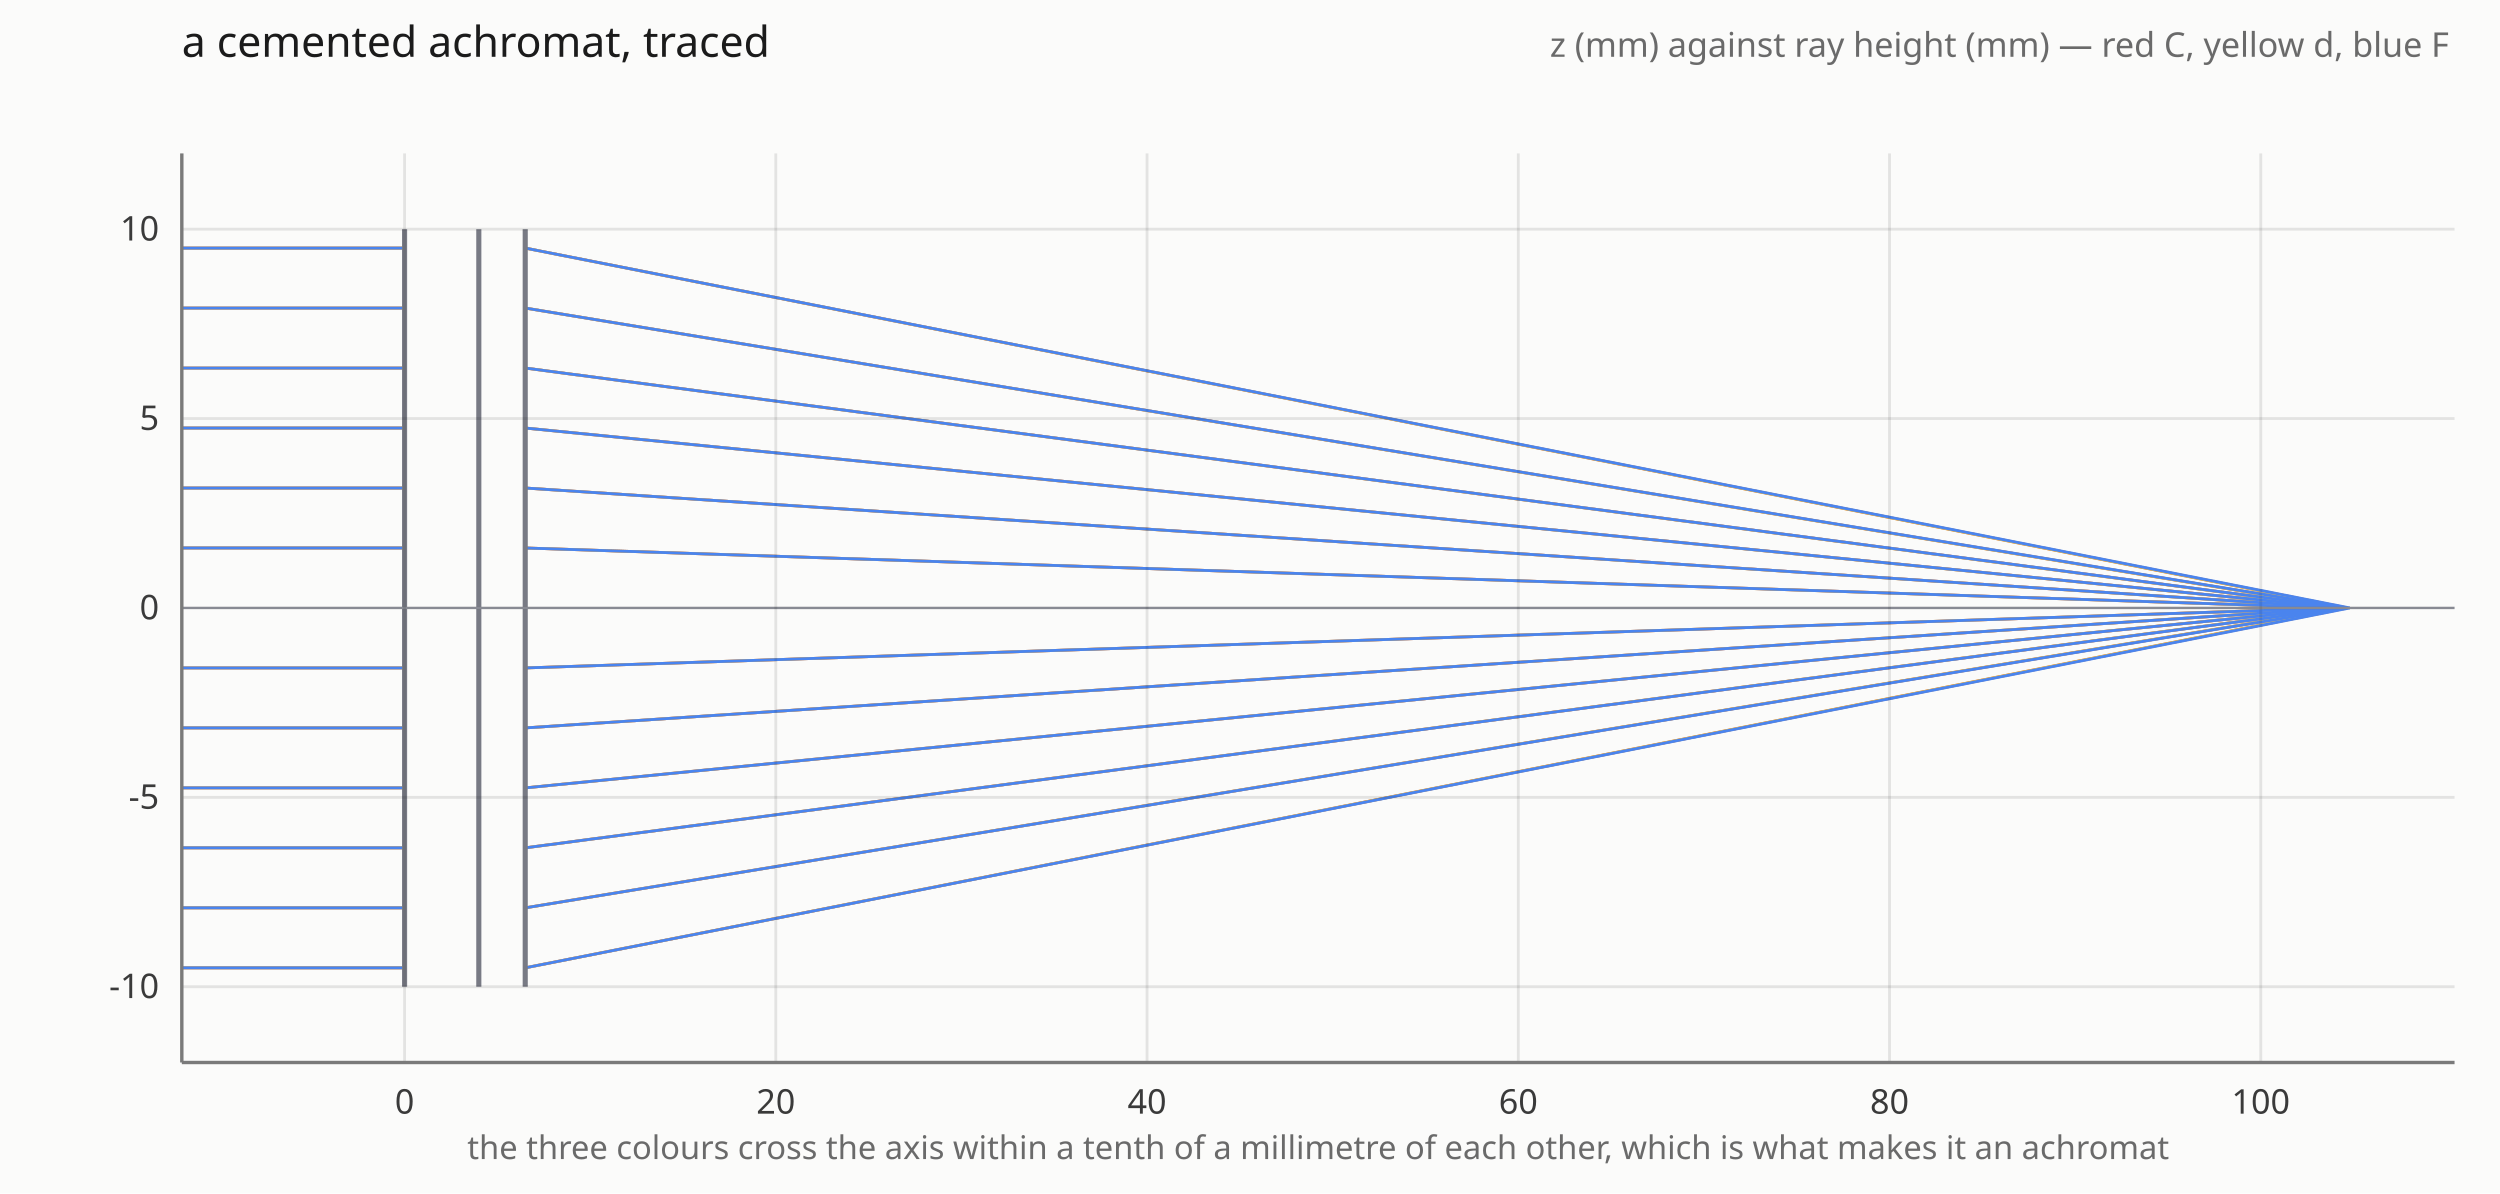
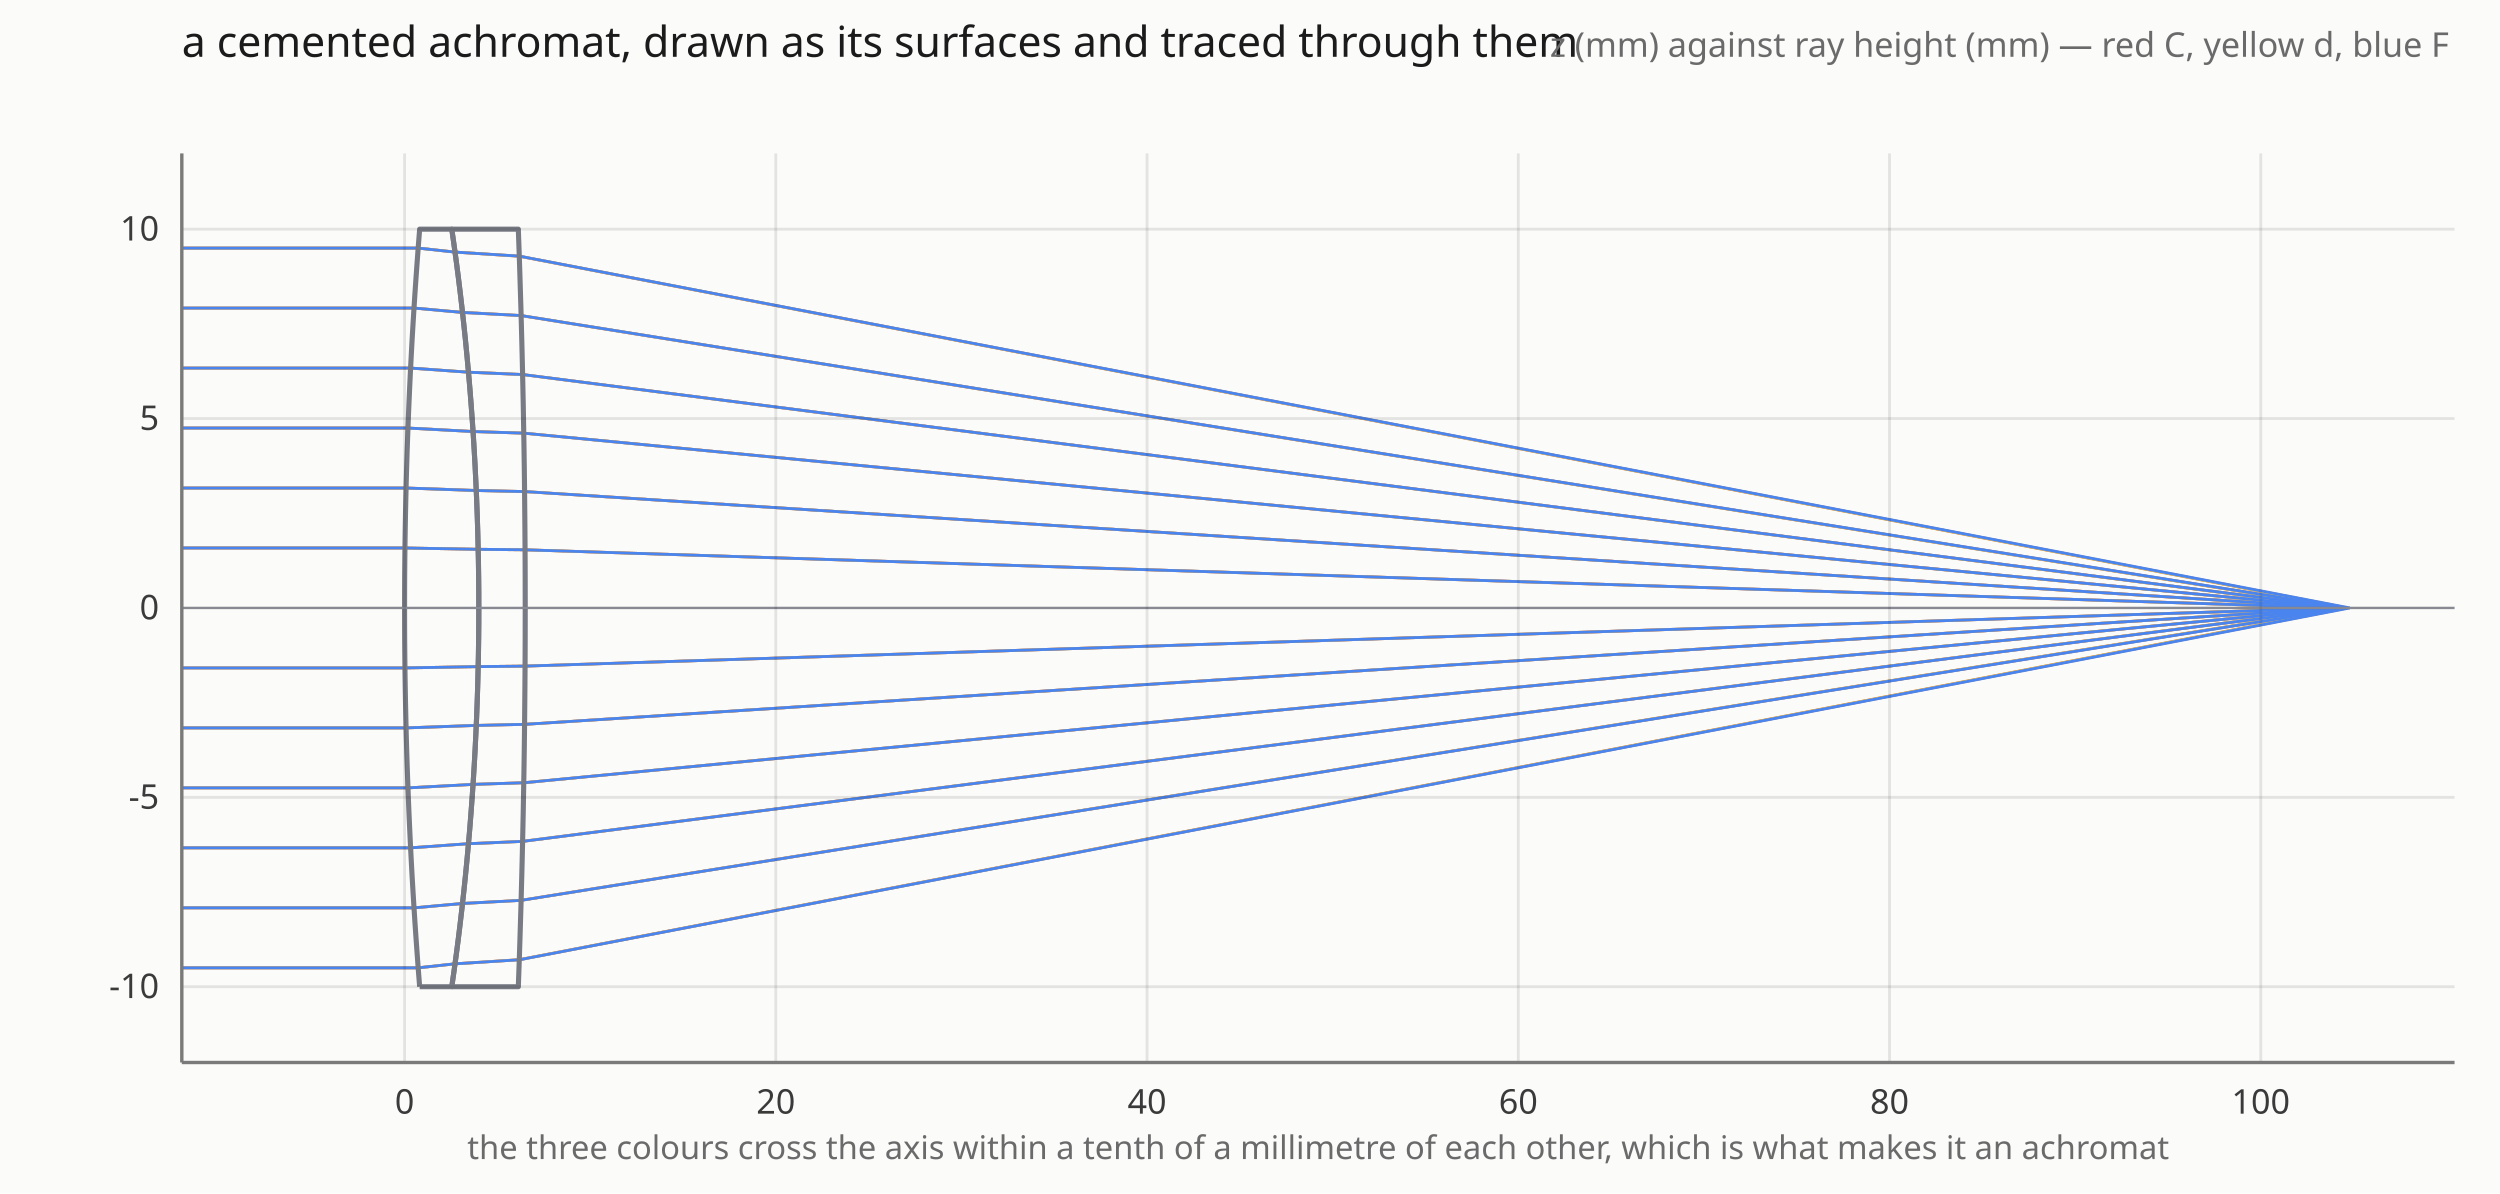
<svg xmlns="http://www.w3.org/2000/svg" viewBox="0 0 880 420" width="880" height="420">
  <rect width="880" height="420" fill="#fbfbfa" />
  <svg viewBox="0 0 880 420" width="880" height="420">
    <rect width="880" height="420" fill="#fbfbfa" />
-     <polyline fill="none" stroke="#e24e34" stroke-width="1" stroke-linejoin="round" points="64.00,340.67 142.41,340.67" />
-     <polyline fill="none" stroke="#e24e34" stroke-width="1" stroke-linejoin="round" points="184.88,340.67 826.28,214.00" />
-     <polyline fill="none" stroke="#e24e34" stroke-width="1" stroke-linejoin="round" points="64.00,319.56 142.41,319.56" />
-     <polyline fill="none" stroke="#e24e34" stroke-width="1" stroke-linejoin="round" points="184.88,319.56 825.23,214.00" />
-     <polyline fill="none" stroke="#e24e34" stroke-width="1" stroke-linejoin="round" points="64.00,298.44 142.41,298.44" />
-     <polyline fill="none" stroke="#e24e34" stroke-width="1" stroke-linejoin="round" points="184.88,298.44 824.51,214.00" />
-     <polyline fill="none" stroke="#e24e34" stroke-width="1" stroke-linejoin="round" points="64.00,277.33 142.41,277.33" />
-     <polyline fill="none" stroke="#e24e34" stroke-width="1" stroke-linejoin="round" points="184.88,277.33 824.03,214.00" />
-     <polyline fill="none" stroke="#e24e34" stroke-width="1" stroke-linejoin="round" points="64.00,256.22 142.41,256.22" />
-     <polyline fill="none" stroke="#e24e34" stroke-width="1" stroke-linejoin="round" points="184.88,256.22 823.73,214.00" />
-     <polyline fill="none" stroke="#e24e34" stroke-width="1" stroke-linejoin="round" points="64.00,235.11 142.41,235.11" />
-     <polyline fill="none" stroke="#e24e34" stroke-width="1" stroke-linejoin="round" points="184.88,235.11 823.57,214.00" />
-     <polyline fill="none" stroke="#e24e34" stroke-width="1" stroke-linejoin="round" points="64.00,192.89 142.41,192.89" />
-     <polyline fill="none" stroke="#e24e34" stroke-width="1" stroke-linejoin="round" points="184.88,192.89 823.57,214.00" />
-     <polyline fill="none" stroke="#e24e34" stroke-width="1" stroke-linejoin="round" points="64.00,171.78 142.41,171.78" />
-     <polyline fill="none" stroke="#e24e34" stroke-width="1" stroke-linejoin="round" points="184.88,171.78 823.73,214.00" />
-     <polyline fill="none" stroke="#e24e34" stroke-width="1" stroke-linejoin="round" points="64.00,150.67 142.41,150.67" />
-     <polyline fill="none" stroke="#e24e34" stroke-width="1" stroke-linejoin="round" points="184.88,150.67 824.03,214.00" />
-     <polyline fill="none" stroke="#e24e34" stroke-width="1" stroke-linejoin="round" points="64.00,129.56 142.41,129.56" />
-     <polyline fill="none" stroke="#e24e34" stroke-width="1" stroke-linejoin="round" points="184.88,129.56 824.51,214.00" />
-     <polyline fill="none" stroke="#e24e34" stroke-width="1" stroke-linejoin="round" points="64.00,108.44 142.41,108.44" />
-     <polyline fill="none" stroke="#e24e34" stroke-width="1" stroke-linejoin="round" points="184.88,108.44 825.23,214.00" />
-     <polyline fill="none" stroke="#e24e34" stroke-width="1" stroke-linejoin="round" points="64.00,87.33 142.41,87.33" />
-     <polyline fill="none" stroke="#e24e34" stroke-width="1" stroke-linejoin="round" points="184.88,87.33 826.28,214.00" />
-     <polyline fill="none" stroke="#eec43e" stroke-width="1" stroke-linejoin="round" points="64.00,340.67 142.41,340.67" />
-     <polyline fill="none" stroke="#eec43e" stroke-width="1" stroke-linejoin="round" points="184.88,340.67 826.18,214.00" />
-     <polyline fill="none" stroke="#eec43e" stroke-width="1" stroke-linejoin="round" points="64.00,319.56 142.41,319.56" />
-     <polyline fill="none" stroke="#eec43e" stroke-width="1" stroke-linejoin="round" points="184.88,319.56 825.04,214.00" />
-     <polyline fill="none" stroke="#eec43e" stroke-width="1" stroke-linejoin="round" points="64.00,298.44 142.41,298.44" />
-     <polyline fill="none" stroke="#eec43e" stroke-width="1" stroke-linejoin="round" points="184.88,298.44 824.26,214.00" />
-     <polyline fill="none" stroke="#eec43e" stroke-width="1" stroke-linejoin="round" points="64.00,277.33 142.41,277.33" />
-     <polyline fill="none" stroke="#eec43e" stroke-width="1" stroke-linejoin="round" points="184.88,277.33 823.73,214.00" />
-     <polyline fill="none" stroke="#eec43e" stroke-width="1" stroke-linejoin="round" points="64.00,256.22 142.41,256.22" />
-     <polyline fill="none" stroke="#eec43e" stroke-width="1" stroke-linejoin="round" points="184.88,256.22 823.40,214.00" />
-     <polyline fill="none" stroke="#eec43e" stroke-width="1" stroke-linejoin="round" points="64.00,235.11 142.41,235.11" />
-     <polyline fill="none" stroke="#eec43e" stroke-width="1" stroke-linejoin="round" points="184.88,235.11 823.21,214.00" />
-     <polyline fill="none" stroke="#eec43e" stroke-width="1" stroke-linejoin="round" points="64.00,192.89 142.41,192.89" />
-     <polyline fill="none" stroke="#eec43e" stroke-width="1" stroke-linejoin="round" points="184.88,192.89 823.21,214.00" />
-     <polyline fill="none" stroke="#eec43e" stroke-width="1" stroke-linejoin="round" points="64.00,171.78 142.41,171.78" />
-     <polyline fill="none" stroke="#eec43e" stroke-width="1" stroke-linejoin="round" points="184.88,171.78 823.40,214.00" />
-     <polyline fill="none" stroke="#eec43e" stroke-width="1" stroke-linejoin="round" points="64.00,150.67 142.41,150.67" />
-     <polyline fill="none" stroke="#eec43e" stroke-width="1" stroke-linejoin="round" points="184.88,150.67 823.73,214.00" />
-     <polyline fill="none" stroke="#eec43e" stroke-width="1" stroke-linejoin="round" points="64.00,129.56 142.41,129.56" />
-     <polyline fill="none" stroke="#eec43e" stroke-width="1" stroke-linejoin="round" points="184.88,129.56 824.26,214.00" />
-     <polyline fill="none" stroke="#eec43e" stroke-width="1" stroke-linejoin="round" points="64.00,108.44 142.41,108.44" />
-     <polyline fill="none" stroke="#eec43e" stroke-width="1" stroke-linejoin="round" points="184.88,108.44 825.04,214.00" />
-     <polyline fill="none" stroke="#eec43e" stroke-width="1" stroke-linejoin="round" points="64.00,87.33 142.41,87.33" />
-     <polyline fill="none" stroke="#eec43e" stroke-width="1" stroke-linejoin="round" points="184.88,87.33 826.18,214.00" />
-     <polyline fill="none" stroke="#4a84ee" stroke-width="1" stroke-linejoin="round" points="64.00,340.67 142.41,340.67" />
-     <polyline fill="none" stroke="#4a84ee" stroke-width="1" stroke-linejoin="round" points="184.88,340.67 827.11,214.00" />
-     <polyline fill="none" stroke="#4a84ee" stroke-width="1" stroke-linejoin="round" points="64.00,319.56 142.41,319.56" />
-     <polyline fill="none" stroke="#4a84ee" stroke-width="1" stroke-linejoin="round" points="184.88,319.56 825.74,214.00" />
-     <polyline fill="none" stroke="#4a84ee" stroke-width="1" stroke-linejoin="round" points="64.00,298.44 142.41,298.44" />
-     <polyline fill="none" stroke="#4a84ee" stroke-width="1" stroke-linejoin="round" points="184.88,298.44 824.77,214.00" />
-     <polyline fill="none" stroke="#4a84ee" stroke-width="1" stroke-linejoin="round" points="64.00,277.33 142.41,277.33" />
-     <polyline fill="none" stroke="#4a84ee" stroke-width="1" stroke-linejoin="round" points="184.88,277.33 824.11,214.00" />
-     <polyline fill="none" stroke="#4a84ee" stroke-width="1" stroke-linejoin="round" points="64.00,256.22 142.41,256.22" />
-     <polyline fill="none" stroke="#4a84ee" stroke-width="1" stroke-linejoin="round" points="184.88,256.22 823.69,214.00" />
-     <polyline fill="none" stroke="#4a84ee" stroke-width="1" stroke-linejoin="round" points="64.00,235.11 142.41,235.11" />
-     <polyline fill="none" stroke="#4a84ee" stroke-width="1" stroke-linejoin="round" points="184.88,235.11 823.45,214.00" />
-     <polyline fill="none" stroke="#4a84ee" stroke-width="1" stroke-linejoin="round" points="64.00,192.89 142.41,192.89" />
-     <polyline fill="none" stroke="#4a84ee" stroke-width="1" stroke-linejoin="round" points="184.88,192.89 823.45,214.00" />
-     <polyline fill="none" stroke="#4a84ee" stroke-width="1" stroke-linejoin="round" points="64.00,171.78 142.41,171.78" />
-     <polyline fill="none" stroke="#4a84ee" stroke-width="1" stroke-linejoin="round" points="184.88,171.78 823.69,214.00" />
-     <polyline fill="none" stroke="#4a84ee" stroke-width="1" stroke-linejoin="round" points="64.00,150.67 142.41,150.67" />
-     <polyline fill="none" stroke="#4a84ee" stroke-width="1" stroke-linejoin="round" points="184.88,150.67 824.11,214.00" />
-     <polyline fill="none" stroke="#4a84ee" stroke-width="1" stroke-linejoin="round" points="64.00,129.56 142.41,129.56" />
-     <polyline fill="none" stroke="#4a84ee" stroke-width="1" stroke-linejoin="round" points="184.88,129.56 824.77,214.00" />
-     <polyline fill="none" stroke="#4a84ee" stroke-width="1" stroke-linejoin="round" points="64.00,108.44 142.41,108.44" />
-     <polyline fill="none" stroke="#4a84ee" stroke-width="1" stroke-linejoin="round" points="184.88,108.44 825.74,214.00" />
-     <polyline fill="none" stroke="#4a84ee" stroke-width="1" stroke-linejoin="round" points="64.00,87.33 142.41,87.33" />
-     <polyline fill="none" stroke="#4a84ee" stroke-width="1" stroke-linejoin="round" points="184.88,87.33 827.11,214.00" />
-     <polyline fill="none" stroke="#787a84" stroke-width="1.8" stroke-linejoin="round" points="142.41,347.33 142.41,80.67" />
-     <polyline fill="none" stroke="#787a84" stroke-width="1.8" stroke-linejoin="round" points="168.54,347.33 168.54,80.67" />
-     <polyline fill="none" stroke="#787a84" stroke-width="1.8" stroke-linejoin="round" points="184.88,347.33 184.88,80.67" />
+     <polyline fill="none" stroke="#e24e34" stroke-width="1" stroke-linejoin="round" points="64.00,340.67 147.20,340.67 160.17,339.27 182.79,337.81 826.28,214.00" />
+     <polyline fill="none" stroke="#e24e34" stroke-width="1" stroke-linejoin="round" points="64.00,319.56 145.73,319.56 162.80,318.03 183.43,316.91 825.23,214.00" />
+     <polyline fill="none" stroke="#e24e34" stroke-width="1" stroke-linejoin="round" points="64.00,298.44 144.53,298.44 164.90,296.99 183.96,296.16 824.51,214.00" />
+     <polyline fill="none" stroke="#e24e34" stroke-width="1" stroke-linejoin="round" points="64.00,277.33 143.60,277.33 166.51,276.11 184.36,275.53 824.03,214.00" />
+     <polyline fill="none" stroke="#e24e34" stroke-width="1" stroke-linejoin="round" points="64.00,256.22 142.94,256.22 167.64,255.35 184.65,254.97 823.73,214.00" />
+     <polyline fill="none" stroke="#e24e34" stroke-width="1" stroke-linejoin="round" points="64.00,235.11 142.54,235.11 168.32,234.65 184.82,234.47 823.57,214.00" />
+     <polyline fill="none" stroke="#e24e34" stroke-width="1" stroke-linejoin="round" points="64.00,192.89 142.54,192.89 168.32,193.35 184.82,193.53 823.57,214.00" />
+     <polyline fill="none" stroke="#e24e34" stroke-width="1" stroke-linejoin="round" points="64.00,171.78 142.94,171.78 167.64,172.65 184.65,173.03 823.73,214.00" />
+     <polyline fill="none" stroke="#e24e34" stroke-width="1" stroke-linejoin="round" points="64.00,150.67 143.60,150.67 166.51,151.89 184.36,152.47 824.03,214.00" />
+     <polyline fill="none" stroke="#e24e34" stroke-width="1" stroke-linejoin="round" points="64.00,129.56 144.53,129.56 164.90,131.01 183.96,131.84 824.51,214.00" />
+     <polyline fill="none" stroke="#e24e34" stroke-width="1" stroke-linejoin="round" points="64.00,108.44 145.73,108.44 162.80,109.97 183.43,111.09 825.23,214.00" />
+     <polyline fill="none" stroke="#e24e34" stroke-width="1" stroke-linejoin="round" points="64.00,87.33 147.20,87.33 160.17,88.73 182.79,90.19 826.28,214.00" />
+     <polyline fill="none" stroke="#eec43e" stroke-width="1" stroke-linejoin="round" points="64.00,340.67 147.20,340.67 160.17,339.27 182.79,337.82 826.18,214.00" />
+     <polyline fill="none" stroke="#eec43e" stroke-width="1" stroke-linejoin="round" points="64.00,319.56 145.73,319.56 162.80,318.03 183.43,316.92 825.04,214.00" />
+     <polyline fill="none" stroke="#eec43e" stroke-width="1" stroke-linejoin="round" points="64.00,298.44 144.53,298.44 164.90,296.99 183.96,296.16 824.26,214.00" />
+     <polyline fill="none" stroke="#eec43e" stroke-width="1" stroke-linejoin="round" points="64.00,277.33 143.60,277.33 166.51,276.11 184.36,275.53 823.73,214.00" />
+     <polyline fill="none" stroke="#eec43e" stroke-width="1" stroke-linejoin="round" points="64.00,256.22 142.94,256.22 167.64,255.34 184.65,254.97 823.40,214.00" />
+     <polyline fill="none" stroke="#eec43e" stroke-width="1" stroke-linejoin="round" points="64.00,235.11 142.54,235.11 168.32,234.65 184.82,234.47 823.21,214.00" />
+     <polyline fill="none" stroke="#eec43e" stroke-width="1" stroke-linejoin="round" points="64.00,192.89 142.54,192.89 168.32,193.35 184.82,193.53 823.21,214.00" />
+     <polyline fill="none" stroke="#eec43e" stroke-width="1" stroke-linejoin="round" points="64.00,171.78 142.94,171.78 167.64,172.66 184.65,173.03 823.40,214.00" />
+     <polyline fill="none" stroke="#eec43e" stroke-width="1" stroke-linejoin="round" points="64.00,150.67 143.60,150.67 166.51,151.89 184.36,152.47 823.73,214.00" />
+     <polyline fill="none" stroke="#eec43e" stroke-width="1" stroke-linejoin="round" points="64.00,129.56 144.53,129.56 164.90,131.01 183.96,131.84 824.26,214.00" />
+     <polyline fill="none" stroke="#eec43e" stroke-width="1" stroke-linejoin="round" points="64.00,108.44 145.73,108.44 162.80,109.97 183.43,111.08 825.04,214.00" />
+     <polyline fill="none" stroke="#eec43e" stroke-width="1" stroke-linejoin="round" points="64.00,87.33 147.20,87.33 160.17,88.73 182.79,90.18 826.18,214.00" />
+     <polyline fill="none" stroke="#4a84ee" stroke-width="1" stroke-linejoin="round" points="64.00,340.67 147.20,340.67 160.17,339.26 182.79,337.85 827.11,214.00" />
+     <polyline fill="none" stroke="#4a84ee" stroke-width="1" stroke-linejoin="round" points="64.00,319.56 145.73,319.56 162.80,318.02 183.43,316.93 825.74,214.00" />
+     <polyline fill="none" stroke="#4a84ee" stroke-width="1" stroke-linejoin="round" points="64.00,298.44 144.53,298.44 164.91,296.98 183.96,296.17 824.77,214.00" />
+     <polyline fill="none" stroke="#4a84ee" stroke-width="1" stroke-linejoin="round" points="64.00,277.33 143.60,277.33 166.51,276.10 184.36,275.53 824.11,214.00" />
+     <polyline fill="none" stroke="#4a84ee" stroke-width="1" stroke-linejoin="round" points="64.00,256.22 142.94,256.22 167.64,255.34 184.65,254.97 823.69,214.00" />
+     <polyline fill="none" stroke="#4a84ee" stroke-width="1" stroke-linejoin="round" points="64.00,235.11 142.54,235.11 168.32,234.65 184.82,234.47 823.45,214.00" />
+     <polyline fill="none" stroke="#4a84ee" stroke-width="1" stroke-linejoin="round" points="64.00,192.89 142.54,192.89 168.32,193.35 184.82,193.53 823.45,214.00" />
+     <polyline fill="none" stroke="#4a84ee" stroke-width="1" stroke-linejoin="round" points="64.00,171.78 142.94,171.78 167.64,172.66 184.65,173.03 823.69,214.00" />
+     <polyline fill="none" stroke="#4a84ee" stroke-width="1" stroke-linejoin="round" points="64.00,150.67 143.60,150.67 166.51,151.90 184.36,152.47 824.11,214.00" />
+     <polyline fill="none" stroke="#4a84ee" stroke-width="1" stroke-linejoin="round" points="64.00,129.56 144.53,129.56 164.91,131.02 183.96,131.83 824.77,214.00" />
+     <polyline fill="none" stroke="#4a84ee" stroke-width="1" stroke-linejoin="round" points="64.00,108.44 145.73,108.44 162.80,109.98 183.43,111.07 825.74,214.00" />
+     <polyline fill="none" stroke="#4a84ee" stroke-width="1" stroke-linejoin="round" points="64.00,87.33 147.20,87.33 160.17,88.74 182.79,90.15 827.11,214.00" />
+     <polyline fill="none" stroke="#787a84" stroke-width="1.8" stroke-linejoin="round" points="147.72,347.33 147.28,341.78 146.87,336.22 146.47,330.67 146.09,325.11 145.73,319.56 145.39,314.00 145.06,308.44 144.76,302.89 144.47,297.33 144.21,291.78 143.96,286.22 143.73,280.67 143.52,275.11 143.32,269.56 143.15,264.00 142.99,258.44 142.86,252.89 142.74,247.33 142.64,241.78 142.55,236.22 142.49,230.67 142.44,225.11 142.42,219.56 142.41,214.00 142.42,208.44 142.44,202.89 142.49,197.33 142.55,191.78 142.64,186.22 142.74,180.67 142.86,175.11 142.99,169.56 143.15,164.00 143.32,158.44 143.52,152.89 143.73,147.33 143.96,141.78 144.21,136.22 144.47,130.67 144.76,125.11 145.06,119.56 145.39,114.00 145.73,108.44 146.09,102.89 146.47,97.33 146.87,91.78 147.28,86.22 147.72,80.67 159.03,80.67 159.82,86.22 160.58,91.78 161.30,97.33 161.98,102.89 162.63,108.44 163.24,114.00 163.82,119.56 164.36,125.11 164.87,130.67 165.35,136.22 165.79,141.78 166.20,147.33 166.58,152.89 166.92,158.44 167.23,164.00 167.50,169.56 167.75,175.11 167.96,180.67 168.14,186.22 168.28,191.78 168.40,197.33 168.48,202.89 168.53,208.44 168.54,214.00 168.53,219.56 168.48,225.11 168.40,230.67 168.28,236.22 168.14,241.78 167.96,247.33 167.75,252.89 167.50,258.44 167.23,264.00 166.92,269.56 166.58,275.11 166.20,280.67 165.79,286.22 165.35,291.78 164.87,297.33 164.36,302.89 163.82,308.44 163.24,314.00 162.63,319.56 161.98,325.11 161.30,330.67 160.58,336.22 159.82,341.78 159.03,347.33 147.72,347.33" />
+     <polyline fill="none" stroke="#787a84" stroke-width="1.8" stroke-linejoin="round" points="159.03,347.33 159.82,341.78 160.58,336.22 161.30,330.67 161.98,325.11 162.63,319.56 163.24,314.00 163.82,308.44 164.36,302.89 164.87,297.33 165.35,291.78 165.79,286.22 166.20,280.67 166.58,275.11 166.92,269.56 167.23,264.00 167.50,258.44 167.75,252.89 167.96,247.33 168.14,241.78 168.28,236.22 168.40,230.67 168.48,225.11 168.53,219.56 168.54,214.00 168.53,208.44 168.48,202.89 168.40,197.33 168.28,191.78 168.14,186.22 167.96,180.67 167.75,175.11 167.50,169.56 167.23,164.00 166.92,158.44 166.58,152.89 166.20,147.33 165.79,141.78 165.35,136.22 164.87,130.67 164.36,125.11 163.82,119.56 163.24,114.00 162.63,108.44 161.98,102.89 161.30,97.33 160.58,91.78 159.82,86.22 159.03,80.67 182.45,80.67 182.65,86.22 182.84,91.78 183.02,97.33 183.19,102.89 183.36,108.44 183.51,114.00 183.66,119.56 183.80,125.11 183.93,130.67 184.05,136.22 184.17,141.78 184.27,147.33 184.37,152.89 184.46,158.44 184.54,164.00 184.61,169.56 184.67,175.11 184.72,180.67 184.77,186.22 184.81,191.78 184.84,197.33 184.86,202.89 184.87,208.44 184.88,214.00 184.87,219.56 184.86,225.11 184.84,230.67 184.81,236.22 184.77,241.78 184.72,247.33 184.67,252.89 184.61,258.44 184.54,264.00 184.46,269.56 184.37,275.11 184.27,280.67 184.17,286.22 184.05,291.78 183.93,297.33 183.80,302.89 183.66,308.44 183.51,314.00 183.36,319.56 183.19,325.11 183.02,330.67 182.84,336.22 182.65,341.78 182.45,347.33 159.03,347.33" />
    <polyline fill="none" stroke="#9698a2" stroke-width="0.8" stroke-linejoin="round" points="64.00,214.00 864.00,214.00" />
    <line x1="142.41" y1="374.00" x2="142.41" y2="54.00" stroke="#00000018" stroke-width="1" />
    <text x="142.41" y="392.00" font-family="ui-sans-serif,system-ui,sans-serif" font-size="12" fill="#3a3a3a" text-anchor="middle">0</text>
    <line x1="273.08" y1="374.00" x2="273.08" y2="54.00" stroke="#00000018" stroke-width="1" />
    <text x="273.08" y="392.00" font-family="ui-sans-serif,system-ui,sans-serif" font-size="12" fill="#3a3a3a" text-anchor="middle">20</text>
    <line x1="403.76" y1="374.00" x2="403.76" y2="54.00" stroke="#00000018" stroke-width="1" />
    <text x="403.76" y="392.00" font-family="ui-sans-serif,system-ui,sans-serif" font-size="12" fill="#3a3a3a" text-anchor="middle">40</text>
    <line x1="534.44" y1="374.00" x2="534.44" y2="54.00" stroke="#00000018" stroke-width="1" />
    <text x="534.44" y="392.00" font-family="ui-sans-serif,system-ui,sans-serif" font-size="12" fill="#3a3a3a" text-anchor="middle">60</text>
    <line x1="665.11" y1="374.00" x2="665.11" y2="54.00" stroke="#00000018" stroke-width="1" />
    <text x="665.11" y="392.00" font-family="ui-sans-serif,system-ui,sans-serif" font-size="12" fill="#3a3a3a" text-anchor="middle">80</text>
    <line x1="795.79" y1="374.00" x2="795.79" y2="54.00" stroke="#00000018" stroke-width="1" />
    <text x="795.79" y="392.00" font-family="ui-sans-serif,system-ui,sans-serif" font-size="12" fill="#3a3a3a" text-anchor="middle">100</text>
    <line x1="64.00" y1="347.33" x2="864.00" y2="347.33" stroke="#00000018" stroke-width="1" />
    <text x="56.00" y="351.33" font-family="ui-sans-serif,system-ui,sans-serif" font-size="12" fill="#3a3a3a" text-anchor="end">-10</text>
    <line x1="64.00" y1="280.67" x2="864.00" y2="280.67" stroke="#00000018" stroke-width="1" />
    <text x="56.00" y="284.67" font-family="ui-sans-serif,system-ui,sans-serif" font-size="12" fill="#3a3a3a" text-anchor="end">-5</text>
    <line x1="64.00" y1="214.00" x2="864.00" y2="214.00" stroke="#00000018" stroke-width="1" />
    <text x="56.00" y="218.00" font-family="ui-sans-serif,system-ui,sans-serif" font-size="12" fill="#3a3a3a" text-anchor="end">0</text>
    <line x1="64.00" y1="147.33" x2="864.00" y2="147.33" stroke="#00000018" stroke-width="1" />
    <text x="56.00" y="151.33" font-family="ui-sans-serif,system-ui,sans-serif" font-size="12" fill="#3a3a3a" text-anchor="end">5</text>
    <line x1="64.00" y1="80.67" x2="864.00" y2="80.67" stroke="#00000018" stroke-width="1" />
    <text x="56.00" y="84.67" font-family="ui-sans-serif,system-ui,sans-serif" font-size="12" fill="#3a3a3a" text-anchor="end">10</text>
    <line x1="64.00" y1="374.00" x2="864.00" y2="374.00" stroke="#7a7a7a" stroke-width="1.2" />
    <line x1="64.00" y1="374.00" x2="64.00" y2="54.00" stroke="#7a7a7a" stroke-width="1.2" />
-     <text x="64.00" y="20.00" font-family="ui-sans-serif,system-ui,sans-serif" font-size="15" fill="#1b1b1b" text-anchor="start">a cemented achromat, traced</text>
+     <text x="64.00" y="20.00" font-family="ui-sans-serif,system-ui,sans-serif" font-size="15" fill="#1b1b1b" text-anchor="start">a cemented achromat, drawn as its surfaces and traced through them</text>
    <text x="862.00" y="20.00" font-family="ui-sans-serif,system-ui,sans-serif" font-size="12" fill="#6a6a6a" text-anchor="end">z (mm) against ray height (mm) — red C, yellow d, blue F</text>
    <text x="464.00" y="408.00" font-family="ui-sans-serif,system-ui,sans-serif" font-size="11.5" fill="#6a6a6a" text-anchor="middle">the three colours cross the axis within a tenth of a millimetre of each other, which is what makes it an achromat</text>
  </svg>
</svg>
